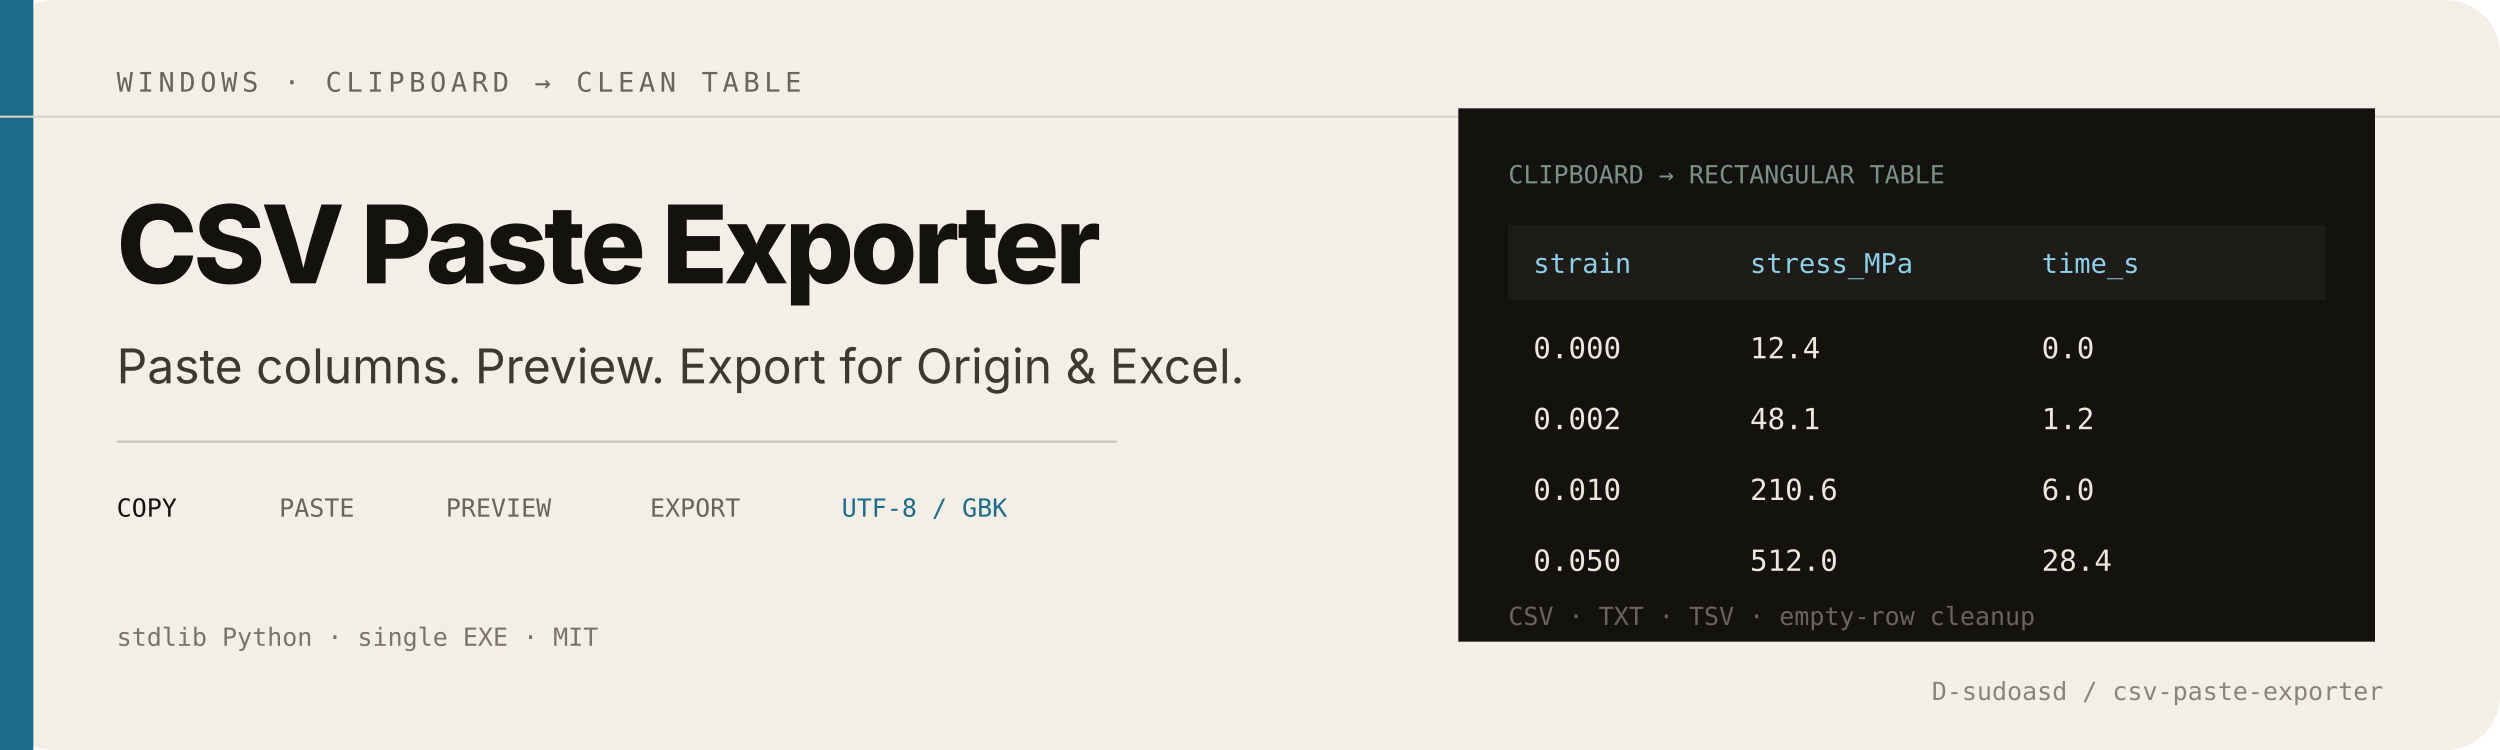
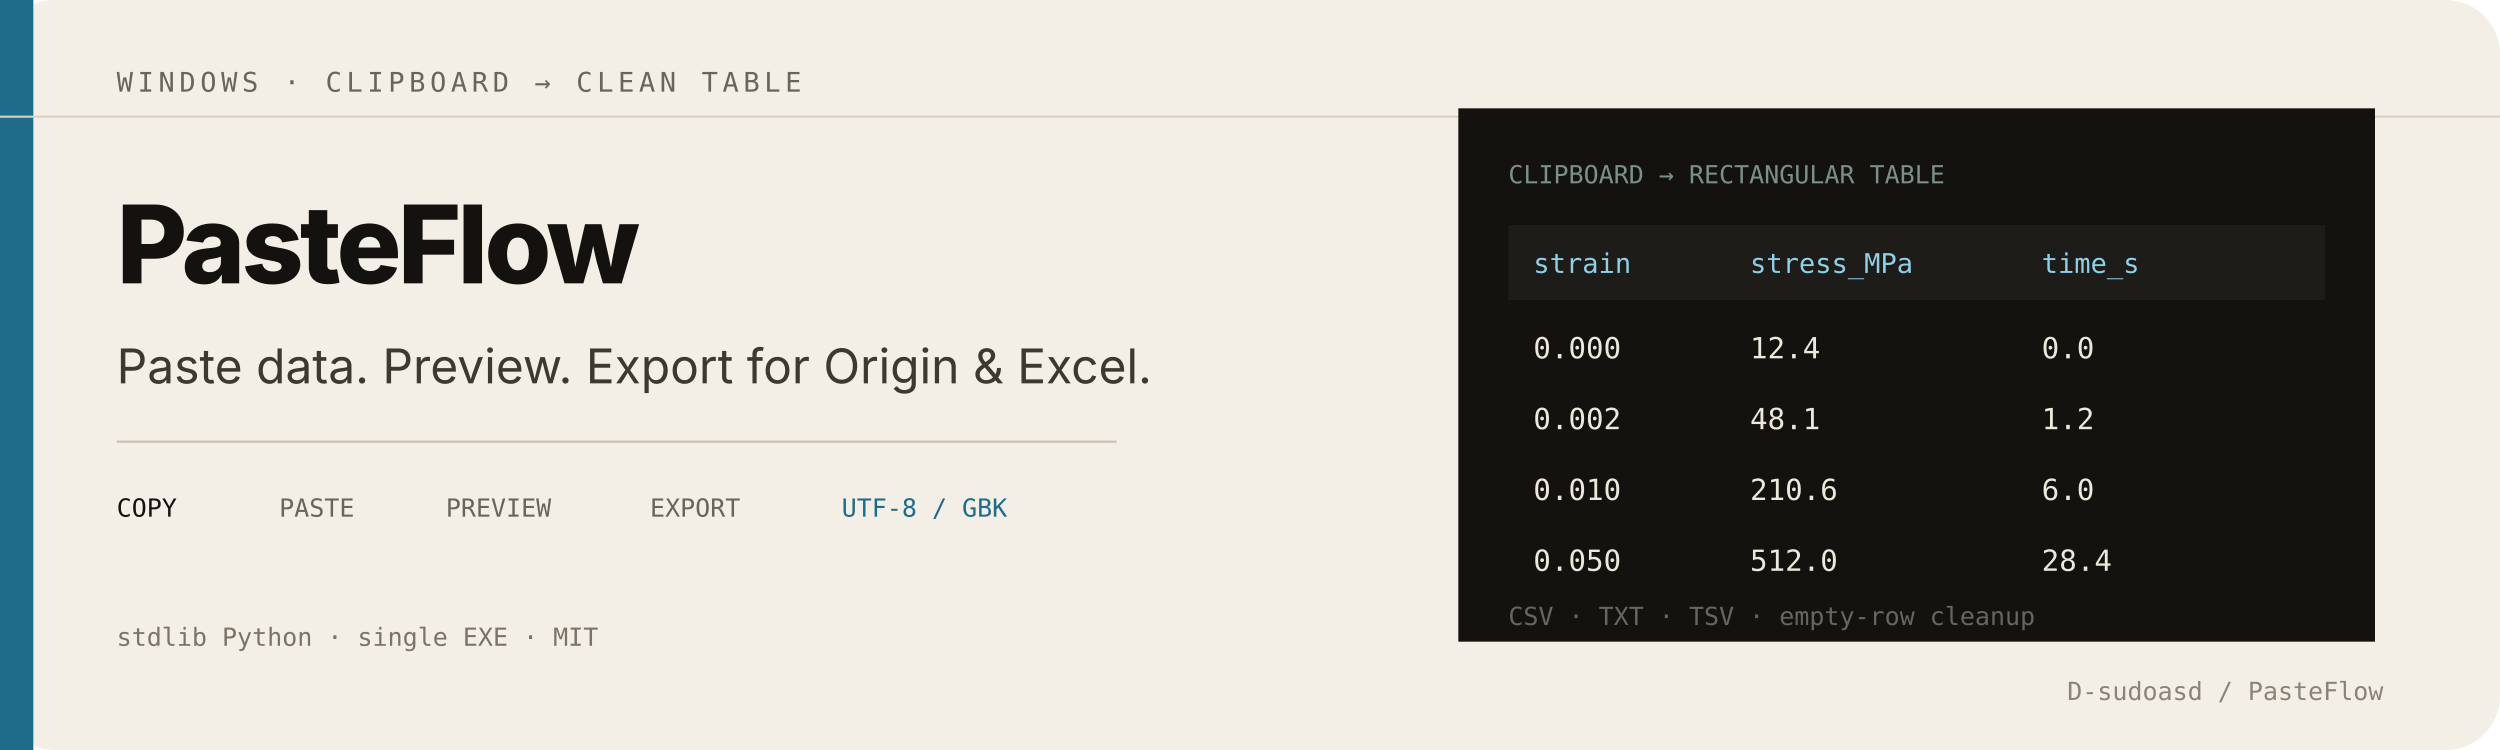
<svg xmlns="http://www.w3.org/2000/svg" width="1200" height="360" viewBox="0 0 1200 360" role="img" aria-labelledby="title desc">
  <rect width="1200" height="360" rx="26" fill="#F3EFE6" />
  <rect x="0" y="0" width="16" height="360" fill="#1F6B8A" />
  <path d="M0 56H1200" stroke="#D9D2C4" />
  <g transform="translate(56 44)" font-family="-apple-system,BlinkMacSystemFont,'Segoe UI',sans-serif">
    <text fill="#6A655C" font-family="ui-monospace,SFMono-Regular,Menlo,monospace" font-size="13" letter-spacing="2.2">WINDOWS · CLIPBOARD → CLEAN TABLE</text>
-     <text y="92" fill="#14120F" font-size="52" font-weight="780" letter-spacing="-1.8">CSV Paste Exporter</text>
-     <text y="140" fill="#3C3832" font-size="23">Paste columns. Preview. Export for Origin &amp; Excel.</text>
+     <text y="92" fill="#14120F" font-size="52" font-weight="780" letter-spacing="-1.8">PasteFlow</text>
+     <text y="140" fill="#3C3832" font-size="23">Paste data. Preview. Export for Origin &amp; Excel.</text>
    <path d="M0 168H480" stroke="#C9C1B2" />
    <g transform="translate(0 204)" font-family="ui-monospace,SFMono-Regular,Menlo,monospace" font-size="12">
      <text fill="#14120F">COPY</text>
      <text x="78" fill="#6A655C">PASTE</text>
      <text x="158" fill="#6A655C">PREVIEW</text>
      <text x="256" fill="#6A655C">EXPORT</text>
      <text x="348" fill="#1F6B8A">UTF-8 / GBK</text>
    </g>
    <text y="266" fill="#7A7468" font-family="ui-monospace,SFMono-Regular,Menlo,monospace" font-size="12">stdlib Python · single EXE · MIT</text>
  </g>
  <g transform="translate(700 52)">
    <rect width="440" height="256" fill="#14120F" />
    <g font-family="ui-monospace,SFMono-Regular,Menlo,monospace">
      <text x="24" y="36" fill="#7A9088" font-size="12">CLIPBOARD → RECTANGULAR TABLE</text>
      <rect x="24" y="56" width="392" height="36" fill="#1E1C18" />
      <text x="36" y="79" fill="#8FD0E8" font-size="13">strain</text>
      <text x="140" y="79" fill="#8FD0E8" font-size="13">stress_MPa</text>
      <text x="280" y="79" fill="#8FD0E8" font-size="13">time_s</text>
      <g fill="#EDE8DC" font-size="14">
        <text x="36" y="120">0.000</text>
        <text x="140" y="120">12.4</text>
        <text x="280" y="120">0.0</text>
        <text x="36" y="154">0.002</text>
        <text x="140" y="154">48.1</text>
        <text x="280" y="154">1.2</text>
        <text x="36" y="188">0.010</text>
        <text x="140" y="188">210.6</text>
        <text x="280" y="188">6.0</text>
        <text x="36" y="222">0.050</text>
        <text x="140" y="222">512.0</text>
        <text x="280" y="222">28.4</text>
      </g>
      <text x="24" y="248" fill="#6A655C" font-size="12">CSV · TXT · TSV · empty-row cleanup</text>
    </g>
  </g>
-   <text x="1144" y="336" text-anchor="end" fill="#8A8478" font-family="ui-monospace,SFMono-Regular,Menlo,monospace" font-size="12">D-sudoasd / csv-paste-exporter</text>
+   <text x="1144" y="336" text-anchor="end" fill="#8A8478" font-family="ui-monospace,SFMono-Regular,Menlo,monospace" font-size="12">D-sudoasd / PasteFlow</text>
</svg>
